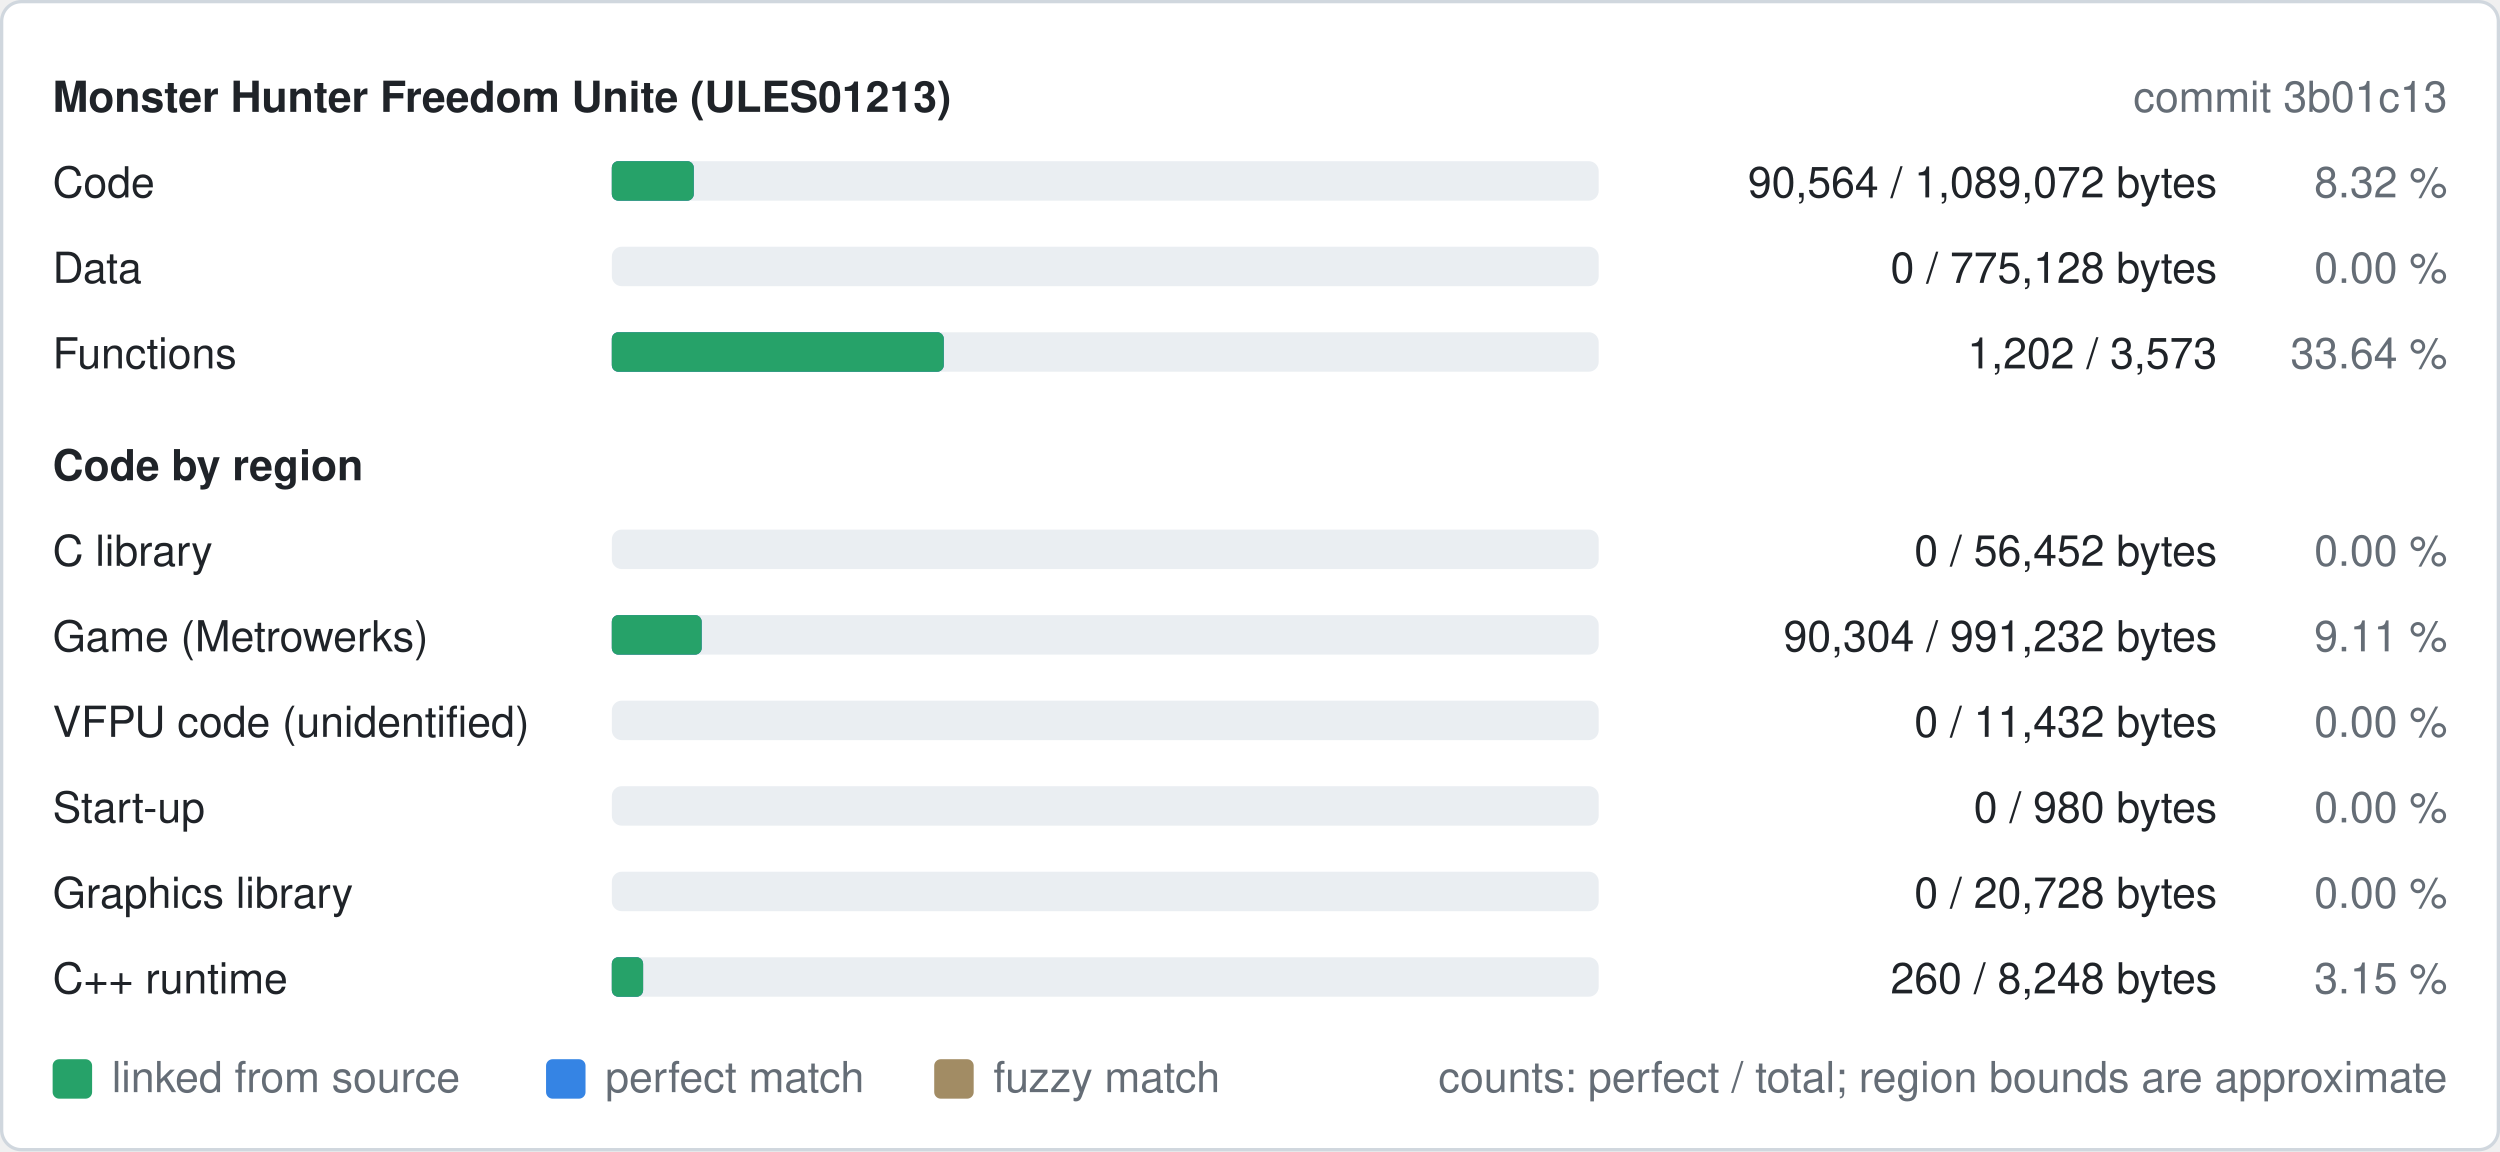
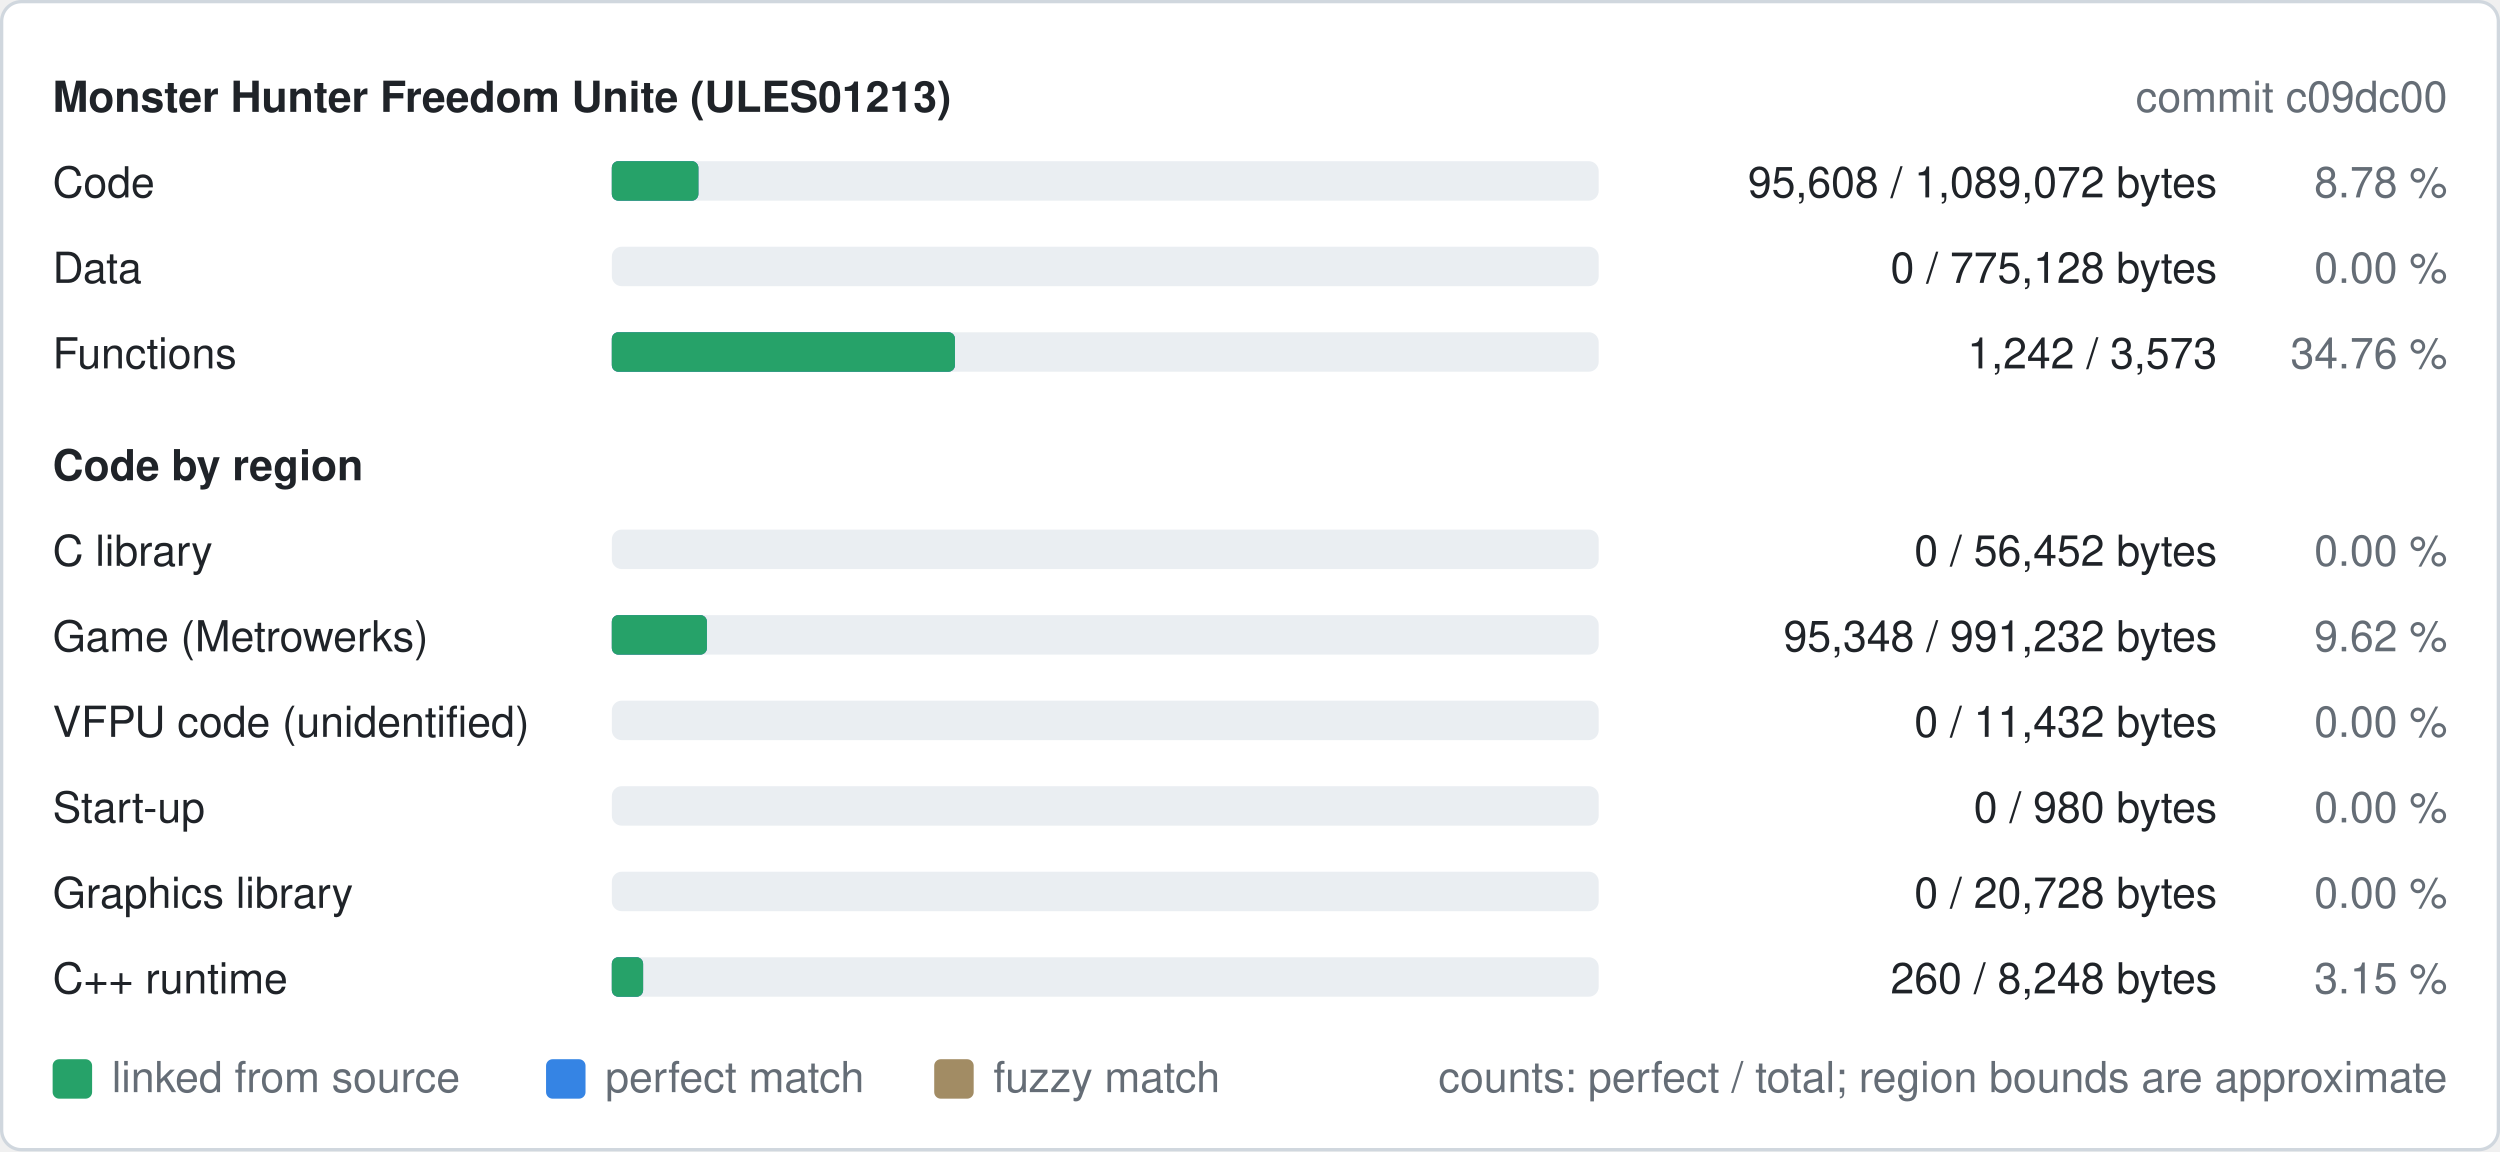
<svg xmlns="http://www.w3.org/2000/svg" width="760" height="350" viewBox="0 0 760 350" role="img" aria-label="Decompilation progress of ULES01213">
  <style>
text{font-family:-apple-system,BlinkMacSystemFont,"Segoe UI",Helvetica,Arial,sans-serif;font-size:13px}
.b{font-weight:600}
.bg{fill:#ffffff;stroke:#d0d7de}.t{fill:#1f2328}.m{fill:#656d76}.track{fill:#eaeef2}.fuzzy{fill:#a28c64}.perfect{fill:#3584e4}.linked{fill:#26a269}
@media (prefers-color-scheme: dark){.bg{fill:#0d1117;stroke:#30363d}.t{fill:#e6edf3}.m{fill:#8d96a0}.track{fill:#21262d}.fuzzy{fill:#a28c64}.perfect{fill:#3584e4}.linked{fill:#2ec27e}}
</style>
  <rect class="bg" x="0.5" y="0.5" width="759" height="349" rx="6" />
  <text class="t b" x="16" y="34">Monster Hunter Freedom Unite (ULES01213)</text>
-   <text class="m" x="744" y="34" text-anchor="end">commit 3b01c13</text>
+   <text class="m" x="744" y="34" text-anchor="end">commit c09dc00</text>
  <text class="t" x="16" y="60">Code</text>
  <rect class="track" x="186" y="49" width="300" height="12" rx="3" />
-   <rect class="fuzzy" x="186" y="49" width="24.9" height="12" rx="2" />
-   <rect class="perfect" x="186" y="49" width="24.9" height="12" rx="2" />
-   <rect class="linked" x="186" y="49" width="24.9" height="12" rx="2" />
-   <text class="t" x="674" y="60" text-anchor="end">90,564 / 1,089,072 bytes</text>
-   <text class="m" x="744" y="60" text-anchor="end">8.32 %</text>
+   <rect class="fuzzy" x="186" y="49" width="26.3" height="12" rx="2" />
+   <rect class="perfect" x="186" y="49" width="26.3" height="12" rx="2" />
+   <rect class="linked" x="186" y="49" width="26.3" height="12" rx="2" />
+   <text class="t" x="674" y="60" text-anchor="end">95,608 / 1,089,072 bytes</text>
+   <text class="m" x="744" y="60" text-anchor="end">8.78 %</text>
  <text class="t" x="16" y="86">Data</text>
  <rect class="track" x="186" y="75" width="300" height="12" rx="3" />
  <text class="t" x="674" y="86" text-anchor="end">0 / 775,128 bytes</text>
  <text class="m" x="744" y="86" text-anchor="end">0.00 %</text>
  <text class="t" x="16" y="112">Functions</text>
  <rect class="track" x="186" y="101" width="300" height="12" rx="3" />
-   <rect class="fuzzy" x="186" y="101" width="100.9" height="12" rx="2" />
-   <rect class="perfect" x="186" y="101" width="100.9" height="12" rx="2" />
-   <rect class="linked" x="186" y="101" width="100.9" height="12" rx="2" />
-   <text class="t" x="674" y="112" text-anchor="end">1,202 / 3,573</text>
-   <text class="m" x="744" y="112" text-anchor="end">33.64 %</text>
+   <rect class="fuzzy" x="186" y="101" width="104.3" height="12" rx="2" />
+   <rect class="perfect" x="186" y="101" width="104.3" height="12" rx="2" />
+   <rect class="linked" x="186" y="101" width="104.3" height="12" rx="2" />
+   <text class="t" x="674" y="112" text-anchor="end">1,242 / 3,573</text>
+   <text class="m" x="744" y="112" text-anchor="end">34.76 %</text>
  <text class="t b" x="16" y="146">Code by region</text>
  <text class="t" x="16" y="172">C library</text>
  <rect class="track" x="186" y="161" width="300" height="12" rx="3" />
  <text class="t" x="674" y="172" text-anchor="end">0 / 56,452 bytes</text>
  <text class="m" x="744" y="172" text-anchor="end">0.00 %</text>
  <text class="t" x="16" y="198">Game (Metrowerks)</text>
  <rect class="track" x="186" y="187" width="300" height="12" rx="3" />
-   <rect class="fuzzy" x="186" y="187" width="27.3" height="12" rx="2" />
-   <rect class="perfect" x="186" y="187" width="27.3" height="12" rx="2" />
-   <rect class="linked" x="186" y="187" width="27.3" height="12" rx="2" />
-   <text class="t" x="674" y="198" text-anchor="end">90,304 / 991,232 bytes</text>
-   <text class="m" x="744" y="198" text-anchor="end">9.11 %</text>
+   <rect class="fuzzy" x="186" y="187" width="28.9" height="12" rx="2" />
+   <rect class="perfect" x="186" y="187" width="28.9" height="12" rx="2" />
+   <rect class="linked" x="186" y="187" width="28.9" height="12" rx="2" />
+   <text class="t" x="674" y="198" text-anchor="end">95,348 / 991,232 bytes</text>
+   <text class="m" x="744" y="198" text-anchor="end">9.62 %</text>
  <text class="t" x="16" y="224">VFPU code (unidentified)</text>
  <rect class="track" x="186" y="213" width="300" height="12" rx="3" />
  <text class="t" x="674" y="224" text-anchor="end">0 / 11,432 bytes</text>
  <text class="m" x="744" y="224" text-anchor="end">0.00 %</text>
  <text class="t" x="16" y="250">Start-up</text>
  <rect class="track" x="186" y="239" width="300" height="12" rx="3" />
  <text class="t" x="674" y="250" text-anchor="end">0 / 980 bytes</text>
  <text class="m" x="744" y="250" text-anchor="end">0.00 %</text>
  <text class="t" x="16" y="276">Graphics library</text>
  <rect class="track" x="186" y="265" width="300" height="12" rx="3" />
  <text class="t" x="674" y="276" text-anchor="end">0 / 20,728 bytes</text>
  <text class="m" x="744" y="276" text-anchor="end">0.00 %</text>
  <text class="t" x="16" y="302">C++ runtime</text>
  <rect class="track" x="186" y="291" width="300" height="12" rx="3" />
  <rect class="fuzzy" x="186" y="291" width="9.5" height="12" rx="2" />
  <rect class="perfect" x="186" y="291" width="9.5" height="12" rx="2" />
  <rect class="linked" x="186" y="291" width="9.5" height="12" rx="2" />
  <text class="t" x="674" y="302" text-anchor="end">260 / 8,248 bytes</text>
  <text class="m" x="744" y="302" text-anchor="end">3.15 %</text>
  <rect class="linked" x="16" y="322" width="12" height="12" rx="2" />
  <text class="m" x="34" y="332">linked from source</text>
  <rect class="perfect" x="166" y="322" width="12" height="12" rx="2" />
  <text class="m" x="184" y="332">perfect match</text>
  <rect class="fuzzy" x="284" y="322" width="12" height="12" rx="2" />
  <text class="m" x="302" y="332">fuzzy match</text>
  <text class="m" x="744" y="332" text-anchor="end">counts: perfect / total; region bounds are approximate</text>
</svg>
